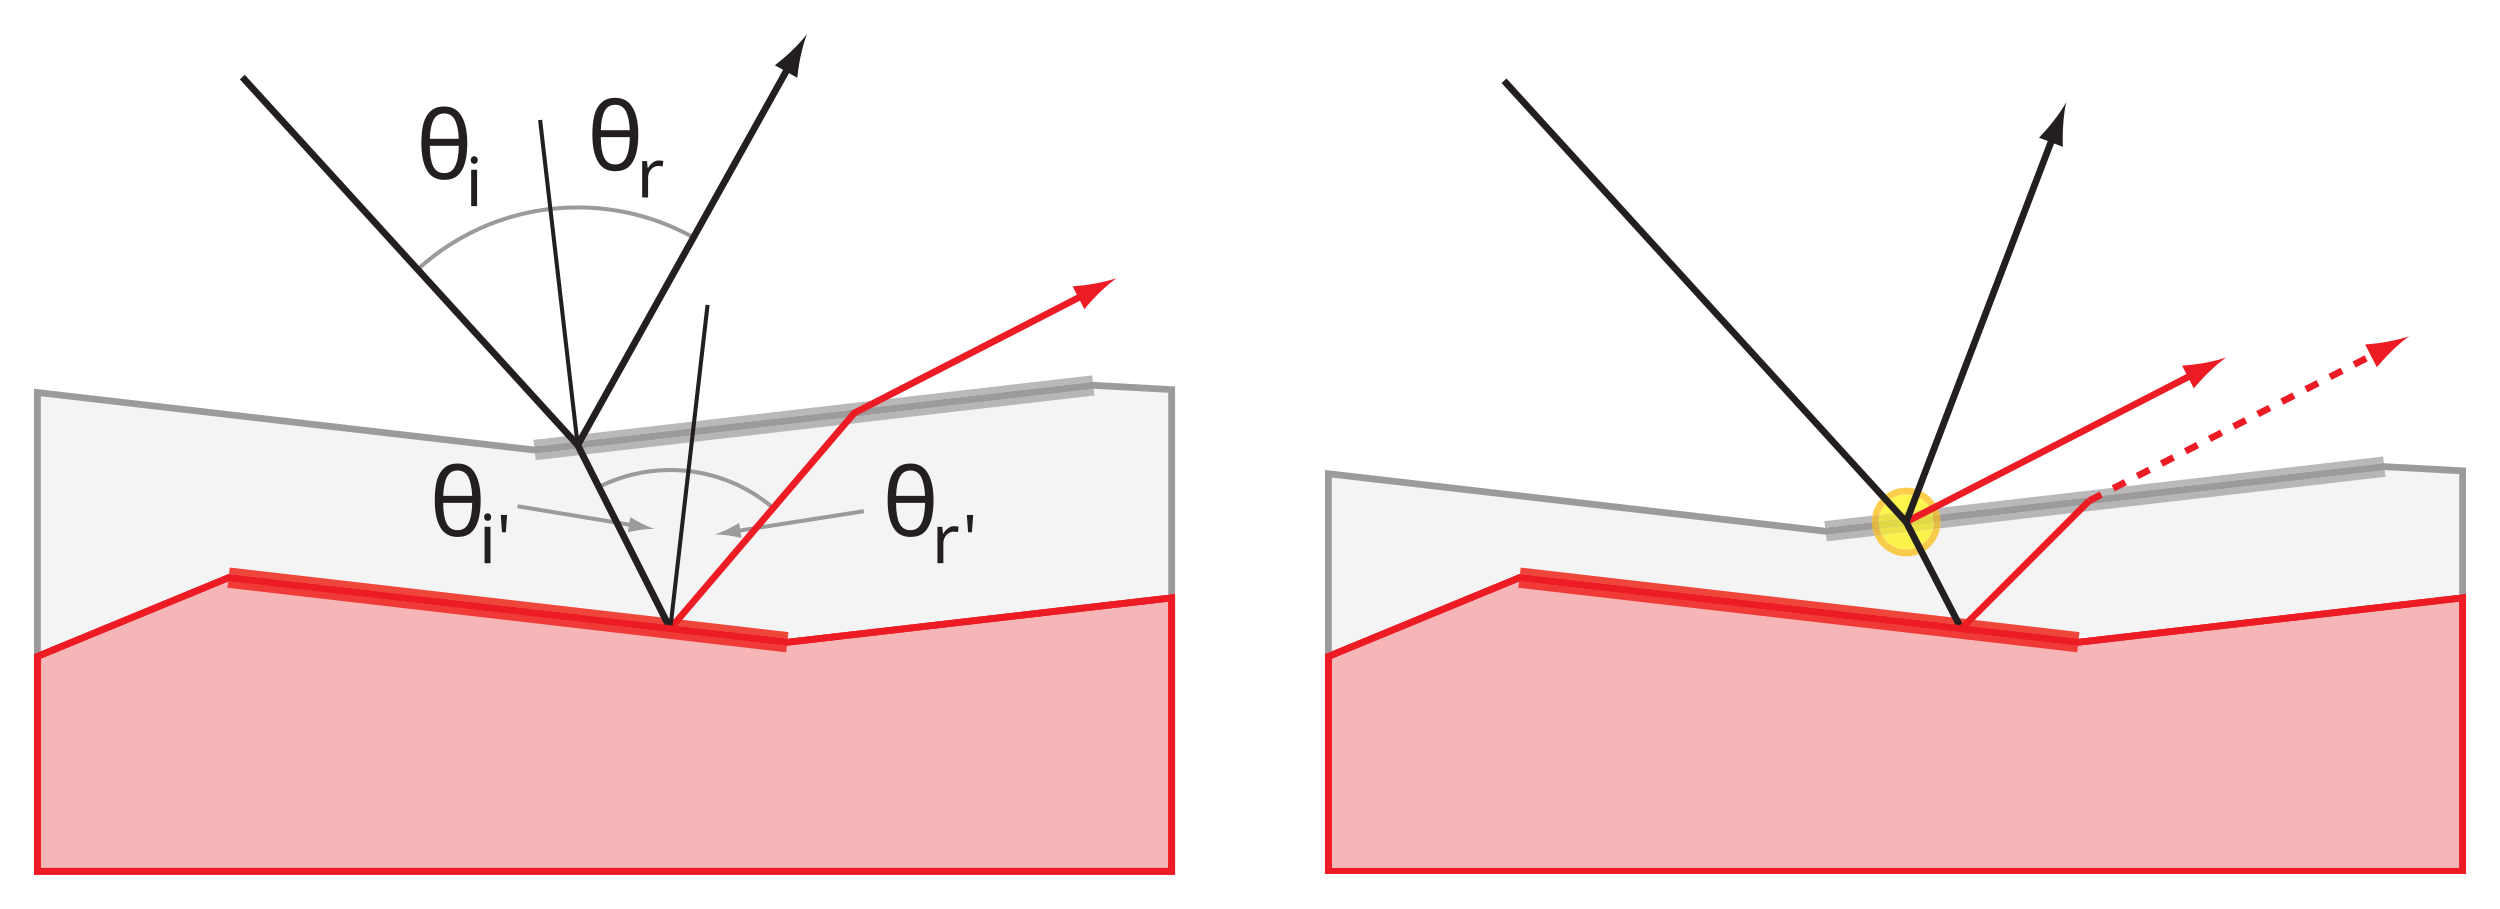
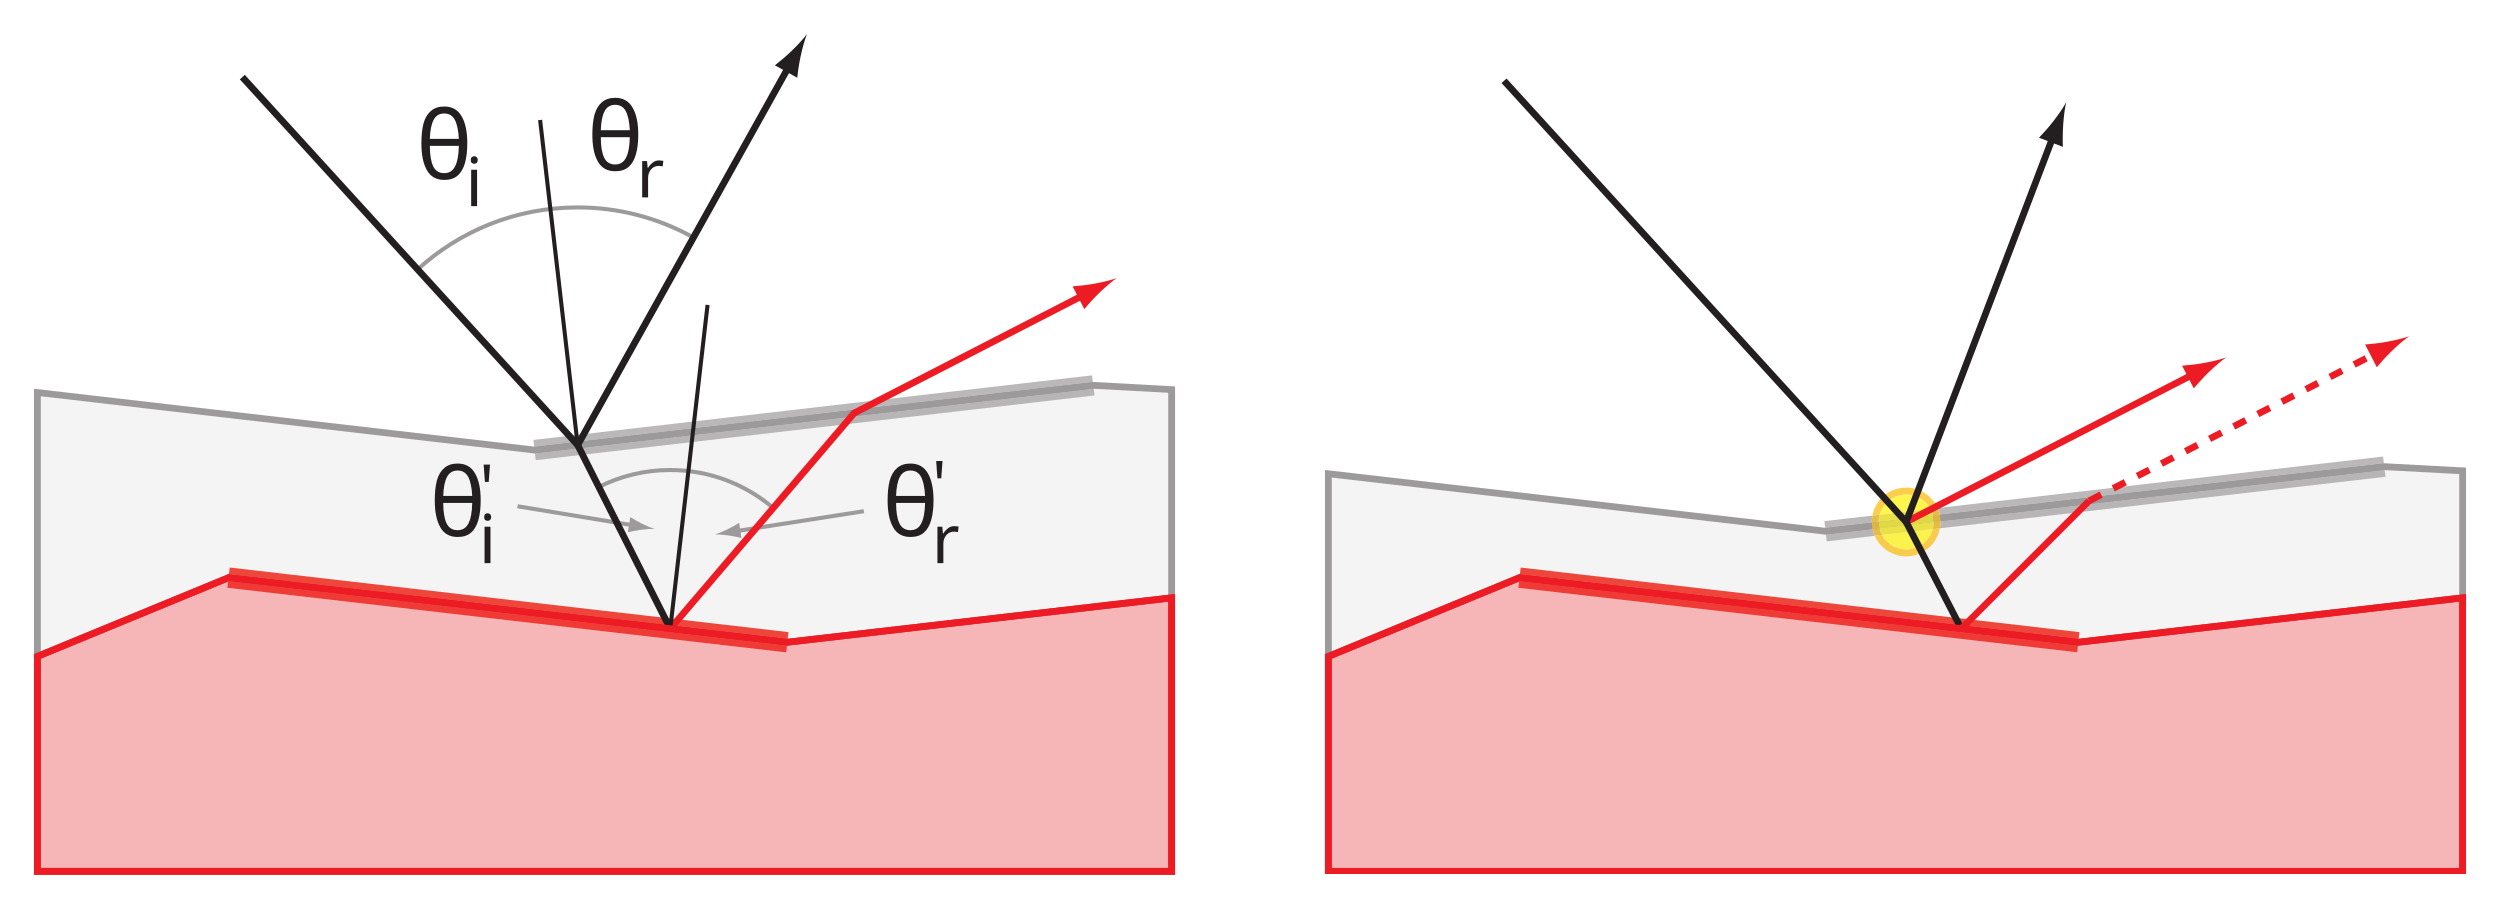
<svg xmlns="http://www.w3.org/2000/svg" width="73.576mm" height="26.743mm" viewBox="0 0 260.701 94.758" id="svg2" version="1.1">
  <defs id="defs4">
    <clipPath id="clipPath3430" clipPathUnits="userSpaceOnUse">
      <path id="path3432" d="M 0,0 85,0 85,63 0,63 0,0 Z" />
    </clipPath>
    <clipPath id="clipPath3444" clipPathUnits="userSpaceOnUse">
      <path id="path3446" d="M 0,0 85,0 85,63 0,63 0,0 Z" />
    </clipPath>
    <clipPath id="clipPath3454" clipPathUnits="userSpaceOnUse">
      <path id="path3456" d="m 0,0 84.264,0 0,62.086 L 0,62.086 0,0 Z" />
    </clipPath>
    <clipPath id="clipPath3474" clipPathUnits="userSpaceOnUse">
      <path id="path3476" d="m 0,0 84.264,0 0,62.086 L 0,62.086 0,0 Z" />
    </clipPath>
    <clipPath id="clipPath3566" clipPathUnits="userSpaceOnUse">
      <path id="path3568" d="M 0,0 85,0 85,59 0,59 0,0 Z" />
    </clipPath>
    <clipPath id="clipPath3580" clipPathUnits="userSpaceOnUse">
      <path id="path3582" d="M 0,0 85,0 85,59 0,59 0,0 Z" />
    </clipPath>
    <clipPath id="clipPath3590" clipPathUnits="userSpaceOnUse">
      <path id="path3592" d="m 0,0.06 84.264,0 0,58.739 L 0,58.799 0,0.06 Z" />
    </clipPath>
    <clipPath id="clipPath3610" clipPathUnits="userSpaceOnUse">
      <path id="path3612" d="m 0,0.06 84.264,0 0,58.739 L 0,58.799 0,0.06 Z" />
    </clipPath>
    <clipPath id="clipPath3660" clipPathUnits="userSpaceOnUse">
      <path id="path3662" d="m 0,0.06 84.264,0 0,58.739 L 0,58.799 0,0.06 Z" />
    </clipPath>
    <clipPath id="clipPath3678" clipPathUnits="userSpaceOnUse">
      <path id="path3680" d="m 0,0.06 84.264,0 0,58.739 L 0,58.799 0,0.06 Z" />
    </clipPath>
    <clipPath id="clipPath3920" clipPathUnits="userSpaceOnUse">
      <path id="path3922" d="M 0,0 149,0 149,142 0,142 0,0 Z" />
    </clipPath>
    <clipPath id="clipPath3934" clipPathUnits="userSpaceOnUse">
      <path id="path3936" d="M 0,0 149,0 149,142 0,142 0,0 Z" />
    </clipPath>
    <clipPath id="clipPath3948" clipPathUnits="userSpaceOnUse">
      <path id="path3950" d="m 0,0 148.162,0 0,141.326 L 0,141.326 0,0 Z" />
    </clipPath>
    <radialGradient id="radialGradient3964" spreadMethod="pad" gradientTransform="matrix(8.5681,0,0,-8.5681,58.8491,111.1785)" gradientUnits="userSpaceOnUse" r="1" cy="0" cx="0" fy="0" fx="0">
      <stop id="stop3966" offset="0" style="stop-opacity:1;stop-color:#ffffff" />
      <stop id="stop3968" offset="1" style="stop-opacity:1;stop-color:#2d984a" />
    </radialGradient>
    <radialGradient id="radialGradient3986" spreadMethod="pad" gradientTransform="matrix(8.5681,0,0,-8.5681,58.8486,12.071)" gradientUnits="userSpaceOnUse" r="1" cy="0" cx="0" fy="0" fx="0">
      <stop id="stop3988" offset="0" style="stop-opacity:1;stop-color:#ffffff" />
      <stop id="stop3990" offset="1" style="stop-opacity:1;stop-color:#2d984a" />
    </radialGradient>
    <radialGradient id="radialGradient4008" spreadMethod="pad" gradientTransform="matrix(8.568399,0,0,-8.568399,120.927,85.35139)" gradientUnits="userSpaceOnUse" r="1" cy="0" cx="0" fy="0" fx="0">
      <stop id="stop4010" offset="0" style="stop-opacity:1;stop-color:#ffffff" />
      <stop id="stop4012" offset="1" style="stop-opacity:1;stop-color:#2d984a" />
    </radialGradient>
    <radialGradient id="radialGradient4034" spreadMethod="pad" gradientTransform="matrix(8.568399,0,0,-8.568399,121.574,58.5535)" gradientUnits="userSpaceOnUse" r="1" cy="0" cx="0" fy="0" fx="0">
      <stop id="stop4036" offset="0" style="stop-opacity:1;stop-color:#ffffff" />
      <stop id="stop4038" offset="1" style="stop-opacity:1;stop-color:#2d984a" />
    </radialGradient>
    <clipPath id="clipPath4106" clipPathUnits="userSpaceOnUse">
      <path id="path4108" d="m 0,0 148.162,0 0,141.326 L 0,141.326 0,0 Z" />
    </clipPath>
    <clipPath id="clipPath4134" clipPathUnits="userSpaceOnUse">
      <path id="path4136" d="m 0,0 148.162,0 0,141.326 L 0,141.326 0,0 Z" />
    </clipPath>
    <clipPath id="clipPath3566-8" clipPathUnits="userSpaceOnUse">
      <path id="path3568-9" d="M 0,0 85,0 85,59 0,59 0,0 Z" />
    </clipPath>
    <clipPath id="clipPath3580-6" clipPathUnits="userSpaceOnUse">
      <path id="path3582-2" d="M 0,0 85,0 85,59 0,59 0,0 Z" />
    </clipPath>
    <clipPath id="clipPath3590-8" clipPathUnits="userSpaceOnUse">
      <path id="path3592-2" d="m 0,0.06 84.264,0 0,58.739 L 0,58.799 0,0.06 Z" />
    </clipPath>
    <clipPath id="clipPath3610-1" clipPathUnits="userSpaceOnUse">
      <path id="path3612-7" d="m 0,0.06 84.264,0 0,58.739 L 0,58.799 0,0.06 Z" />
    </clipPath>
    <clipPath id="clipPath3660-6" clipPathUnits="userSpaceOnUse">
      <path id="path3662-8" d="m 0,0.06 84.264,0 0,58.739 L 0,58.799 0,0.06 Z" />
    </clipPath>
    <clipPath id="clipPath3678-5" clipPathUnits="userSpaceOnUse">
      <path id="path3680-8" d="m 0,0.06 84.264,0 0,58.739 L 0,58.799 0,0.06 Z" />
    </clipPath>
    <clipPath id="clipPath3430-4" clipPathUnits="userSpaceOnUse">
      <path id="path3432-4" d="M 0,0 85,0 85,63 0,63 0,0 Z" />
    </clipPath>
    <clipPath id="clipPath3444-9" clipPathUnits="userSpaceOnUse">
      <path id="path3446-6" d="M 0,0 85,0 85,63 0,63 0,0 Z" />
    </clipPath>
    <clipPath id="clipPath3454-0" clipPathUnits="userSpaceOnUse">
      <path id="path3456-7" d="m 0,0 84.264,0 0,62.086 L 0,62.086 0,0 Z" />
    </clipPath>
    <clipPath id="clipPath3474-0" clipPathUnits="userSpaceOnUse">
      <path id="path3476-5" d="m 0,0 84.264,0 0,62.086 L 0,62.086 0,0 Z" />
    </clipPath>
  </defs>
  <g id="layer1" transform="translate(-22.18263,-408.9931)">
-     <g transform="matrix(1.4121,0,0,-1.4121,25.72593,500.208)" id="g3422">
-       <g id="g3424">
-         <g id="g3426">
-           <g clip-path="url(#clipPath3430-4)" id="g3428">
-             <g id="g3434" />
-             <g id="g3436" />
-             <g id="g3438">
-               <g id="g3440">
-                 <g clip-path="url(#clipPath3444-9)" id="g3442">
-                   <g id="g3448" />
-                   <g id="g3450">
-                     <g clip-path="url(#clipPath3454-0)" id="g3452">
-                       <path id="path3458" style="fill:#f4f4f4;fill-opacity:1;fill-rule:nonzero;stroke:none" d="m 0.252,35.608 36.711,-4.248 41.265,4.779 5.787,-0.315 0,-35.577 -83.763,0 0,35.361" />
-                       <path id="path3460" style="fill:#9c9a9b;fill-opacity:1;fill-rule:nonzero;stroke:none" d="m 0.252,35.608 -0.027,-0.243 36.738,-4.257 41.274,4.779 L 83.763,35.59 l 0,-35.091 -83.259,0 0,35.109 -0.252,0 -0.027,-0.243 0.027,0.243 -0.252,0 L 0,0.004 l 84.267,0 0,36.054 -6.048,0.333 L 36.963,31.612 0,35.887 l 0,-0.279 0.252,0" />
-                     </g>
-                   </g>
-                   <g id="g3462">
-                     <path id="path3464" style="fill:#bab8b9;fill-opacity:1;fill-rule:nonzero;stroke:none" d="m 36.963,31.612 -0.025,0.003 -0.056,0.492 41.256,4.77 0.059,-0.489 L 36.963,31.612" />
-                     <path id="path3466" style="fill:#b7b5b6;fill-opacity:1;fill-rule:nonzero;stroke:none" d="m 37.053,30.613 -0.057,0.499 41.241,4.775 0.021,-9.99e-4 0.06,-0.494 -41.265,-4.779" />
-                     <path id="path3468" style="fill:#9c9a9a;fill-opacity:1;fill-rule:nonzero;stroke:none" d="m 36.996,31.112 -0.058,0.503 0.025,-0.003 41.234,4.776 0.061,-0.502 -0.021,9.99e-4 -41.241,-4.775" />
-                   </g>
-                   <g id="g3470">
-                     <g clip-path="url(#clipPath3474-0)" id="g3472">
-                       <path id="path3478" style="fill:#f6b5b7;fill-opacity:1;fill-rule:nonzero;stroke:none" d="m 0.252,16.114 14.121,5.823 41.265,-4.77 28.377,3.285 0,-20.205 -83.763,0 0,15.867" />
-                       <path id="path3480" style="fill:#ed1c24;fill-opacity:1;fill-rule:nonzero;stroke:none" d="m 0.252,16.114 0.09,-0.225 14.067,5.796 41.229,-4.77 28.125,3.249 0,-19.665 -83.259,0 0,15.615 -0.252,0 0.09,-0.225 -0.09,0.225 L 0,16.114 0,0.004 l 84.267,0 0,20.727 -28.629,-3.312 -41.301,4.77 L 0,16.285 l 0,-0.171 0.252,0" />
-                     </g>
-                   </g>
-                   <g id="g3482">
-                     <path id="path3484" style="fill:#ed1c24;fill-opacity:1;fill-rule:nonzero;stroke:none" d="m 55.638,17.167 -0.004,0 0.004,0" />
-                     <path id="path3486" style="fill:#ee463a;fill-opacity:1;fill-rule:nonzero;stroke:none" d="m 55.638,17.419 -41.241,4.763 0.057,0.502 41.265,-4.77 -0.056,-0.492 -0.025,-0.003" />
-                     <path id="path3488" style="fill:#ef3a35;fill-opacity:1;fill-rule:nonzero;stroke:none" d="m 55.548,16.42 -41.265,4.77 0.053,0.465 0.073,0.03 41.196,-4.766 -0.057,-0.499" />
-                     <path id="path3490" style="fill:#ed1c24;fill-opacity:1;fill-rule:nonzero;stroke:none" d="m 55.605,16.919 -41.196,4.766 -0.073,-0.03 0.061,0.527 41.241,-4.763 0.025,0.003 -0.058,-0.503" />
-                     <path id="path3492" style="fill:#9c9a9b;fill-opacity:1;fill-rule:nonzero;stroke:none" d="m 41.78,28.499 c 1.565,0.79 3.334,1.236 5.207,1.236 2.866,0 5.486,-1.042 7.507,-2.767 l 0.115,-0.098 0.194,0.229 -0.114,0.097 c -2.072,1.769 -4.763,2.839 -7.702,2.839 -1.921,0 -3.737,-0.457 -5.342,-1.268 l -0.134,-0.068 0.136,-0.268 0.133,0.068" />
-                     <path id="path3494" style="fill:#9c9a9b;fill-opacity:1;fill-rule:nonzero;stroke:none" d="m 28.432,44.587 c 3.092,2.821 7.204,4.54 11.719,4.54 3.003,0 5.827,-0.761 8.292,-2.1 l 0.132,-0.071 0.143,0.263 -0.132,0.072 c -2.507,1.362 -5.381,2.136 -8.435,2.136 -4.592,0 -8.777,-1.749 -11.922,-4.618 l -0.11,-0.101 0.202,-0.222 0.111,0.101" />
-                     <text id="text3496" style="font-variant:normal;font-weight:normal;font-size:7px;font-family:Symbol;-inkscape-font-specification:Symbol;writing-mode:lr-tb;fill:#231f20;fill-opacity:1;fill-rule:nonzero;stroke:none" transform="matrix(1,0,0,-1,28.2168,51.374)">
-                       <tspan id="tspan3498" y="0" x="0">θ</tspan>
-                     </text>
-                     <text id="text3500" style="font-variant:normal;font-weight:normal;font-size:5px;font-family:TimesNewRomanPSMT;-inkscape-font-specification:TimesNewRomanPSMT;writing-mode:lr-tb;fill:#231f20;fill-opacity:1;fill-rule:nonzero;stroke:none" transform="matrix(1,0,0,-1,31.8638,49.374)">
-                       <tspan id="tspan3502" y="0" x="0">i</tspan>
-                     </text>
-                     <text id="text3504" style="font-variant:normal;font-weight:normal;font-size:7px;font-family:Symbol;-inkscape-font-specification:Symbol;writing-mode:lr-tb;fill:#231f20;fill-opacity:1;fill-rule:nonzero;stroke:none" transform="matrix(1,0,0,-1,40.8447,52.0136)">
-                       <tspan id="tspan3506" y="0" x="0">θ</tspan>
-                     </text>
-                     <text id="text3508" style="font-variant:normal;font-weight:normal;font-size:5px;font-family:TimesNewRomanPSMT;-inkscape-font-specification:TimesNewRomanPSMT;writing-mode:lr-tb;fill:#231f20;fill-opacity:1;fill-rule:nonzero;stroke:none" transform="matrix(1,0,0,-1,44.4917,50.0136)">
-                       <tspan id="tspan3510" y="0" x="0">r</tspan>
-                     </text>
-                     <text id="text3512" style="font-variant:normal;font-weight:normal;font-size:7px;font-family:Symbol;-inkscape-font-specification:Symbol;writing-mode:lr-tb;fill:#231f20;fill-opacity:1;fill-rule:nonzero;stroke:none" transform="matrix(1,0,0,-1,29.2056,25.0058)">
-                       <tspan id="tspan3514" y="0" x="0">θ</tspan>
-                     </text>
-                     <text id="text3516" style="font-variant:normal;font-weight:normal;font-size:5px;font-family:TimesNewRomanPSMT;-inkscape-font-specification:TimesNewRomanPSMT;writing-mode:lr-tb;fill:#231f20;fill-opacity:1;fill-rule:nonzero;stroke:none" transform="matrix(1,0,0,-1,32.8525,23.0058)">
-                       <tspan id="tspan3518" y="0" x="0 1.39">i'</tspan>
-                     </text>
-                     <text id="text3520" style="font-variant:normal;font-weight:normal;font-size:7px;font-family:Symbol;-inkscape-font-specification:Symbol;writing-mode:lr-tb;fill:#231f20;fill-opacity:1;fill-rule:nonzero;stroke:none" transform="matrix(1,0,0,-1,62.6494,25.0058)">
-                       <tspan id="tspan3522" y="0" x="0">θ</tspan>
-                     </text>
-                     <text id="text3524" style="font-variant:normal;font-weight:normal;font-size:5px;font-family:TimesNewRomanPSMT;-inkscape-font-specification:TimesNewRomanPSMT;writing-mode:lr-tb;fill:#231f20;fill-opacity:1;fill-rule:nonzero;stroke:none" transform="matrix(1,0,0,-1,66.2964,23.0058)">
-                       <tspan id="tspan3526" y="0" x="0 1.665">r'</tspan>
-                     </text>
-                     <path id="path3528" style="fill:#9c9a9b;fill-opacity:1;fill-rule:nonzero;stroke:none" d="m 35.683,27.061 8.763,-1.446 0.049,0.296 -8.763,1.446" />
-                     <path id="path3530" style="fill:#9c9a9b;fill-opacity:1;fill-rule:nonzero;stroke:none" d="m 44.884,25.928 c -0.349,0.172 -0.571,0.313 -0.845,0.48 l -0.185,-1.12 c 0.114,0.032 0.569,0.132 0.955,0.183 0.412,0.053 0.782,0.076 1.017,0.067 -0.225,0.066 -0.568,0.207 -0.942,0.39" />
-                     <path id="path3532" style="fill:#9c9a9b;fill-opacity:1;fill-rule:nonzero;stroke:none" d="m 61.261,26.993 -9.648,-1.505 0.046,-0.296 9.648,1.504" />
-                     <path id="path3534" style="fill:#9c9a9b;fill-opacity:1;fill-rule:nonzero;stroke:none" d="M 51.295,25.054 C 51.68,25 51.935,24.934 52.248,24.862 l -0.175,1.122 c -0.097,-0.067 -0.5,-0.304 -0.849,-0.472 -0.375,-0.18 -0.72,-0.318 -0.947,-0.382 0.237,0.007 0.606,-0.019 1.018,-0.076" />
-                     <path id="path3536" style="fill:#ed1c24;fill-opacity:1;fill-rule:nonzero;stroke:none" d="m 60.687,33.87 17.124,8.807 -0.229,0.445 -17.124,-8.807" />
-                     <path id="path3538" style="fill:#ed1c24;fill-opacity:1;fill-rule:nonzero;stroke:none" d="m 78.308,43.646 c -0.637,-0.117 -1.075,-0.148 -1.608,-0.198 l 0.865,-1.681 c 0.12,0.156 0.631,0.742 1.096,1.192 0.499,0.481 0.972,0.879 1.296,1.1 -0.369,-0.134 -0.967,-0.288 -1.649,-0.413" />
-                     <path id="path3540" style="fill:#231f20;fill-opacity:1;fill-rule:nonzero;stroke:none" d="M 39.928,31.617 46.764,18.055 c 0.062,-0.123 0.213,-0.173 0.336,-0.11 0.123,0.062 0.173,0.212 0.11,0.335 l -6.835,13.562 c -0.062,0.123 -0.213,0.173 -0.336,0.111 -0.123,-0.062 -0.173,-0.213 -0.111,-0.336" />
-                     <path id="path3542" style="fill:#ed1c24;fill-opacity:1;fill-rule:nonzero;stroke:none" d="M 47.178,18.006 60.763,33.93 c 0.089,0.105 0.077,0.263 -0.028,0.353 -0.105,0.089 -0.263,0.077 -0.353,-0.028 L 46.797,18.33 c -0.089,-0.105 -0.077,-0.263 0.028,-0.352 0.105,-0.09 0.263,-0.077 0.353,0.028" />
-                     <path id="path3544" style="fill:#231f20;fill-opacity:1;fill-rule:nonzero;stroke:none" d="m 37.227,55.717 2.775,-24.005 0.298,0.035 -2.775,24.005" />
-                     <path id="path3546" style="fill:#231f20;fill-opacity:1;fill-rule:nonzero;stroke:none" d="m 47.136,18.151 2.756,23.911 -0.298,0.034 -2.756,-23.911" />
-                     <path id="path3548" style="fill:#231f20;fill-opacity:1;fill-rule:nonzero;stroke:none" d="m 15.2,58.734 24.767,-27.173 0.369,0.337 -24.767,27.173" />
-                     <path id="path3550" style="fill:#231f20;fill-opacity:1;fill-rule:nonzero;stroke:none" d="m 40.37,31.608 15.696,28.138 -0.437,0.244 -15.696,-28.139" />
-                     <path id="path3552" style="fill:#231f20;fill-opacity:1;fill-rule:nonzero;stroke:none" d="m 55.943,60.829 c -0.465,-0.45 -0.812,-0.719 -1.229,-1.056 l 1.652,-0.921 c 0.013,0.197 0.113,0.967 0.252,1.6 0.149,0.678 0.322,1.27 0.469,1.634 -0.233,-0.317 -0.646,-0.775 -1.144,-1.257" />
-                     <path id="path3554" style="fill:#ed1c24;fill-opacity:1;fill-rule:nonzero;stroke:none" d="m 0.25,16.117 0.095,-0.231 14.062,5.795 41.228,-4.764 28.129,3.251 0,-19.668 L 0.5,0.5 l 0,15.617 -0.25,0 0.095,-0.231 -0.095,0.231 -0.25,0 L 0,0 l 84.264,0 0,20.729 L 55.635,17.421 14.336,22.192 0,16.284 l 0,-0.167 0.25,0" />
-                   </g>
-                 </g>
-               </g>
-             </g>
-           </g>
+     <g id="g3434" transform="matrix(1.4121,0,0,-1.4121,25.72593,500.208)" />
+     <g id="g3436" transform="matrix(1.4121,0,0,-1.4121,25.72593,500.208)" />
+     <g id="g3438" transform="matrix(1.4121,0,0,-1.4121,25.72593,500.208)">
+       <g id="g3448" />
+       <g id="g3450">
+         <g clip-path="url(#clipPath3454-0)" id="g3452">
+           <path id="path3458" style="fill:#f4f4f4;fill-opacity:1;fill-rule:nonzero;stroke:none" d="M 0.252,35.608 36.963,31.36 78.228,36.139 84.015,35.824 V 0.247 H 0.252 V 35.608" />
+           <path id="path3460" style="fill:#9c9a9b;fill-opacity:1;fill-rule:nonzero;stroke:none" d="m 0.252,35.608 -0.027,-0.243 36.738,-4.257 41.274,4.779 L 83.763,35.59 V 0.499 H 0.504 V 35.608 H 0.252 l -0.027,-0.243 0.027,0.243 H 0 V 0.004 H 84.267 V 36.058 L 78.219,36.391 36.963,31.612 0,35.887 v -0.279 h 0.252" />
        </g>
      </g>
+       <g id="g3462">
+         <path id="path3464" style="fill:#bab8b9;fill-opacity:1;fill-rule:nonzero;stroke:none" d="m 36.963,31.612 -0.025,0.003 -0.056,0.492 41.256,4.77 0.059,-0.489 L 36.963,31.612" />
+         <path id="path3466" style="fill:#b7b5b6;fill-opacity:1;fill-rule:nonzero;stroke:none" d="m 37.053,30.613 -0.057,0.499 41.241,4.775 0.021,-9.99e-4 0.06,-0.494 -41.265,-4.779" />
+         <path id="path3468" style="fill:#9c9a9a;fill-opacity:1;fill-rule:nonzero;stroke:none" d="m 36.996,31.112 -0.058,0.503 0.025,-0.003 41.234,4.776 0.061,-0.502 -0.021,9.99e-4 -41.241,-4.775" />
+       </g>
+       <g id="g3470">
+         <g clip-path="url(#clipPath3474-0)" id="g3472">
+           <path id="path3478" style="fill:#f6b5b7;fill-opacity:1;fill-rule:nonzero;stroke:none" d="m 0.252,16.114 14.121,5.823 41.265,-4.77 28.377,3.285 V 0.247 H 0.252 V 16.114" />
+           <path id="path3480" style="fill:#ed1c24;fill-opacity:1;fill-rule:nonzero;stroke:none" d="m 0.252,16.114 0.09,-0.225 14.067,5.796 41.229,-4.77 28.125,3.249 V 0.499 H 0.504 V 16.114 H 0.252 l 0.09,-0.225 -0.09,0.225 H 0 V 0.004 h 84.267 v 20.727 l -28.629,-3.312 -41.301,4.77 L 0,16.285 v -0.171 h 0.252" />
+         </g>
+       </g>
+       <path d="m 55.638,17.167 h -0.004 0.004" style="fill:#ed1c24;fill-opacity:1;fill-rule:nonzero;stroke:none" id="path3484" />
+       <path d="m 55.638,17.419 -41.241,4.763 0.057,0.502 41.265,-4.77 -0.056,-0.492 -0.025,-0.003" style="fill:#ee463a;fill-opacity:1;fill-rule:nonzero;stroke:none" id="path3486" />
+       <path d="m 55.548,16.42 -41.265,4.77 0.053,0.465 0.073,0.03 41.196,-4.766 -0.057,-0.499" style="fill:#ef3a35;fill-opacity:1;fill-rule:nonzero;stroke:none" id="path3488" />
+       <path d="m 55.605,16.919 -41.196,4.766 -0.073,-0.03 0.061,0.527 41.241,-4.763 0.025,0.003 -0.058,-0.503" style="fill:#ed1c24;fill-opacity:1;fill-rule:nonzero;stroke:none" id="path3490" />
+       <path d="m 41.78,28.499 c 1.565,0.79 3.334,1.236 5.207,1.236 2.866,0 5.486,-1.042 7.507,-2.767 l 0.115,-0.098 0.194,0.229 -0.114,0.097 c -2.072,1.769 -4.763,2.839 -7.702,2.839 -1.921,0 -3.737,-0.457 -5.342,-1.268 l -0.134,-0.068 0.136,-0.268 0.133,0.068" style="fill:#9c9a9b;fill-opacity:1;fill-rule:nonzero;stroke:none" id="path3492" />
+       <path d="m 28.432,44.587 c 3.092,2.821 7.204,4.54 11.719,4.54 3.003,0 5.827,-0.761 8.292,-2.1 l 0.132,-0.071 0.143,0.263 -0.132,0.072 c -2.507,1.362 -5.381,2.136 -8.435,2.136 -4.592,0 -8.777,-1.749 -11.922,-4.618 l -0.11,-0.101 0.202,-0.222 0.111,0.101" style="fill:#9c9a9b;fill-opacity:1;fill-rule:nonzero;stroke:none" id="path3494" />
+       <text transform="scale(1,-1)" style="font-variant:normal;font-weight:normal;font-size:7px;line-height:0%;font-family:Symbol;-inkscape-font-specification:Symbol;writing-mode:lr-tb;fill:#231f20;fill-opacity:1;fill-rule:nonzero;stroke:none" id="text3496" x="28.217" y="-51.374">
+         <tspan x="28.217" y="-51.374" id="tspan3498">θ</tspan>
+       </text>
+       <text transform="scale(1,-1)" style="font-variant:normal;font-weight:normal;font-size:5px;line-height:0%;font-family:TimesNewRomanPSMT;-inkscape-font-specification:TimesNewRomanPSMT;writing-mode:lr-tb;fill:#231f20;fill-opacity:1;fill-rule:nonzero;stroke:none" id="text3500" x="31.864" y="-49.374">
+         <tspan x="31.864" y="-49.374" id="tspan3502">i</tspan>
+       </text>
+       <text transform="scale(1,-1)" style="font-variant:normal;font-weight:normal;font-size:7px;line-height:0%;font-family:Symbol;-inkscape-font-specification:Symbol;writing-mode:lr-tb;fill:#231f20;fill-opacity:1;fill-rule:nonzero;stroke:none" id="text3504" x="40.845" y="-52.014">
+         <tspan x="40.845" y="-52.014" id="tspan3506">θ</tspan>
+       </text>
+       <text transform="scale(1,-1)" style="font-variant:normal;font-weight:normal;font-size:5px;line-height:0%;font-family:TimesNewRomanPSMT;-inkscape-font-specification:TimesNewRomanPSMT;writing-mode:lr-tb;fill:#231f20;fill-opacity:1;fill-rule:nonzero;stroke:none" id="text3508" x="44.492" y="-50.014">
+         <tspan x="44.492" y="-50.014" id="tspan3510">r</tspan>
+       </text>
+       <text transform="scale(1,-1)" style="font-variant:normal;font-weight:normal;font-size:7px;line-height:0%;font-family:Symbol;-inkscape-font-specification:Symbol;writing-mode:lr-tb;fill:#231f20;fill-opacity:1;fill-rule:nonzero;stroke:none" id="text3512" x="29.206" y="-25.006">
+         <tspan x="29.206" y="-25.006" id="tspan3514">θ</tspan>
+       </text>
+       <text transform="scale(1,-1)" style="font-variant:normal;font-weight:normal;line-height:0%;font-family:TimesNewRomanPSMT;-inkscape-font-specification:TimesNewRomanPSMT;writing-mode:lr-tb;fill:#231f20;fill-opacity:1;fill-rule:nonzero;stroke:none" id="text3516" x="32.853" y="-23.006">
+         <tspan style="font-size:5px;line-height:1.25" x="32.853" y="-23.006" id="tspan3518">i</tspan>
+       </text>
+       <text transform="scale(1,-1)" style="font-variant:normal;font-weight:normal;font-size:7px;line-height:0%;font-family:Symbol;-inkscape-font-specification:Symbol;writing-mode:lr-tb;fill:#231f20;fill-opacity:1;fill-rule:nonzero;stroke:none" id="text3520" x="62.649" y="-25.006">
+         <tspan x="62.649" y="-25.006" id="tspan3522">θ</tspan>
+       </text>
+       <text transform="scale(1,-1)" style="font-variant:normal;font-weight:normal;line-height:0%;font-family:TimesNewRomanPSMT;-inkscape-font-specification:TimesNewRomanPSMT;writing-mode:lr-tb;fill:#231f20;fill-opacity:1;fill-rule:nonzero;stroke:none" id="text3524" x="66.296" y="-23.006">
+         <tspan style="font-size:5px;line-height:1.25" x="66.296" y="-23.006" id="tspan3526">r</tspan>
+       </text>
+       <path d="m 35.683,27.061 8.763,-1.446 0.049,0.296 -8.763,1.446" style="fill:#9c9a9b;fill-opacity:1;fill-rule:nonzero;stroke:none" id="path3528" />
+       <path d="m 44.884,25.928 c -0.349,0.172 -0.571,0.313 -0.845,0.48 l -0.185,-1.12 c 0.114,0.032 0.569,0.132 0.955,0.183 0.412,0.053 0.782,0.076 1.017,0.067 -0.225,0.066 -0.568,0.207 -0.942,0.39" style="fill:#9c9a9b;fill-opacity:1;fill-rule:nonzero;stroke:none" id="path3530" />
+       <path d="m 61.261,26.993 -9.648,-1.505 0.046,-0.296 9.648,1.504" style="fill:#9c9a9b;fill-opacity:1;fill-rule:nonzero;stroke:none" id="path3532" />
+       <path d="M 51.295,25.054 C 51.68,25 51.935,24.934 52.248,24.862 l -0.175,1.122 c -0.097,-0.067 -0.5,-0.304 -0.849,-0.472 -0.375,-0.18 -0.72,-0.318 -0.947,-0.382 0.237,0.007 0.606,-0.019 1.018,-0.076" style="fill:#9c9a9b;fill-opacity:1;fill-rule:nonzero;stroke:none" id="path3534" />
+       <path d="m 60.687,33.87 17.124,8.807 -0.229,0.445 -17.124,-8.807" style="fill:#ed1c24;fill-opacity:1;fill-rule:nonzero;stroke:none" id="path3536" />
+       <path d="m 78.308,43.646 c -0.637,-0.117 -1.075,-0.148 -1.608,-0.198 l 0.865,-1.681 c 0.12,0.156 0.631,0.742 1.096,1.192 0.499,0.481 0.972,0.879 1.296,1.1 -0.369,-0.134 -0.967,-0.288 -1.649,-0.413" style="fill:#ed1c24;fill-opacity:1;fill-rule:nonzero;stroke:none" id="path3538" />
+       <path d="M 39.928,31.617 46.764,18.055 c 0.062,-0.123 0.213,-0.173 0.336,-0.11 0.123,0.062 0.173,0.212 0.11,0.335 l -6.835,13.562 c -0.062,0.123 -0.213,0.173 -0.336,0.111 -0.123,-0.062 -0.173,-0.213 -0.111,-0.336" style="fill:#231f20;fill-opacity:1;fill-rule:nonzero;stroke:none" id="path3540" />
+       <path d="M 47.178,18.006 60.763,33.93 c 0.089,0.105 0.077,0.263 -0.028,0.353 -0.105,0.089 -0.263,0.077 -0.353,-0.028 L 46.797,18.33 c -0.089,-0.105 -0.077,-0.263 0.028,-0.352 0.105,-0.09 0.263,-0.077 0.353,0.028" style="fill:#ed1c24;fill-opacity:1;fill-rule:nonzero;stroke:none" id="path3542" />
+       <path d="m 37.227,55.717 2.775,-24.005 0.298,0.035 -2.775,24.005" style="fill:#231f20;fill-opacity:1;fill-rule:nonzero;stroke:none" id="path3544" />
+       <path d="m 47.136,18.151 2.756,23.911 -0.298,0.034 -2.756,-23.911" style="fill:#231f20;fill-opacity:1;fill-rule:nonzero;stroke:none" id="path3546" />
+       <path d="m 15.2,58.734 24.767,-27.173 0.369,0.337 -24.767,27.173" style="fill:#231f20;fill-opacity:1;fill-rule:nonzero;stroke:none" id="path3548" />
+       <path d="m 40.37,31.608 15.696,28.138 -0.437,0.244 -15.696,-28.139" style="fill:#231f20;fill-opacity:1;fill-rule:nonzero;stroke:none" id="path3550" />
+       <path d="m 55.943,60.829 c -0.465,-0.45 -0.812,-0.719 -1.229,-1.056 l 1.652,-0.921 c 0.013,0.197 0.113,0.967 0.252,1.6 0.149,0.678 0.322,1.27 0.469,1.634 -0.233,-0.317 -0.646,-0.775 -1.144,-1.257" style="fill:#231f20;fill-opacity:1;fill-rule:nonzero;stroke:none" id="path3552" />
+       <path d="m 0.25,16.117 0.095,-0.231 14.062,5.795 41.228,-4.764 28.129,3.251 V 0.5 H 0.5 V 16.117 H 0.25 l 0.095,-0.231 -0.095,0.231 H 0 V 0 H 84.264 V 20.729 L 55.635,17.421 14.336,22.192 0,16.284 v -0.167 h 0.25" style="fill:#ed1c24;fill-opacity:1;fill-rule:nonzero;stroke:none" id="path3554" />
+       <text y="-26.722" x="32.879" id="text3114" style="font-variant:normal;font-weight:normal;line-height:0%;font-family:TimesNewRomanPSMT;-inkscape-font-specification:TimesNewRomanPSMT;writing-mode:lr-tb;fill:#231f20;fill-opacity:1;fill-rule:nonzero;stroke:none" transform="scale(1,-1)">
+         <tspan id="tspan3112" x="32.879" style="font-size:5px;line-height:1.25" y="-26.722">'</tspan>
+       </text>
+       <text y="-26.989" x="66.296" id="text3118" style="font-variant:normal;font-weight:normal;line-height:0%;font-family:TimesNewRomanPSMT;-inkscape-font-specification:TimesNewRomanPSMT;writing-mode:lr-tb;fill:#231f20;fill-opacity:1;fill-rule:nonzero;stroke:none" transform="scale(1,-1)">
+         <tspan id="tspan3116" x="66.296" style="font-size:5px;line-height:1.25" y="-26.989">'</tspan>
+       </text>
    </g>
    <g id="g3558" transform="matrix(1.4121,0,0,-1.4121,160.3509,500.208)">
      <g id="g3560">
        <g id="g3562">
          <g id="g3564" clip-path="url(#clipPath3566-8)">
            <g id="g3570" />
            <g id="g3572" />
            <g id="g3574">
              <g id="g3576">
                <g id="g3578" clip-path="url(#clipPath3580-6)">
                  <g id="g3584" />
                  <g id="g3586">
                    <g id="g3588" clip-path="url(#clipPath3590-8)">
-                       <path d="M 0.252,29.612 36.963,25.364 l 41.265,4.77 5.787,-0.315 0,-29.565 -83.763,0 0,29.358" style="fill:#f4f4f4;fill-opacity:1;fill-rule:nonzero;stroke:none" id="path3594" />
-                       <path d="m 0.252,29.612 -0.027,-0.252 36.738,-4.248 41.274,4.77 5.526,-0.297 0,-29.088 -83.259,0 0,29.115 -0.252,0 -0.027,-0.252 0.027,0.252 L 0,29.612 0,0.002 l 84.267,0 0,30.06 -6.048,0.324 L 36.963,25.616 0,29.891 l 0,-0.279 0.252,0" style="fill:#9c9a9b;fill-opacity:1;fill-rule:nonzero;stroke:none" id="path3596" />
+                       <path d="M 0.252,29.612 36.963,25.364 78.228,30.134 84.015,29.819 V 0.254 H 0.252 V 29.612" style="fill:#f4f4f4;fill-opacity:1;fill-rule:nonzero;stroke:none" id="path3594" />
+                       <path d="M 0.252,29.612 0.225,29.36 36.963,25.112 78.237,29.882 83.763,29.585 V 0.497 H 0.504 V 29.612 H 0.252 l -0.027,-0.252 0.027,0.252 H 0 V 0.002 h 84.267 v 30.06 l -6.048,0.324 L 36.963,25.616 0,29.891 v -0.279 h 0.252" style="fill:#9c9a9b;fill-opacity:1;fill-rule:nonzero;stroke:none" id="path3596" />
                    </g>
                  </g>
                  <g id="g3598">
                    <path d="m 36.963,25.616 -0.025,0.003 -0.056,0.492 3.546,0.41 c -0.029,-0.153 -0.045,-0.311 -0.045,-0.473 0,-0.012 0.001,-0.024 0.001,-0.037 L 36.963,25.616 M 45.4,26.591 c -0.037,0.169 -0.091,0.332 -0.16,0.486 l 32.898,3.804 0.06,-0.498 L 45.4,26.591" style="fill:#bab8b9;fill-opacity:1;fill-rule:nonzero;stroke:none" id="path3600" />
                    <path d="m 37.053,24.617 -0.057,0.499 3.444,0.398 c 0.037,-0.169 0.09,-0.332 0.158,-0.487 L 37.053,24.617 m 8.362,0.966 c 0.029,0.151 0.044,0.306 0.044,0.465 0,0.015 -9.99e-4,0.03 -9.99e-4,0.046 l 32.779,3.788 0.021,-0.001 0.06,-0.494 -32.903,-3.804" style="fill:#b7b5b6;fill-opacity:1;fill-rule:nonzero;stroke:none" id="path3602" />
                    <path d="m 36.996,25.116 -0.058,0.503 0.025,-0.003 3.421,0.395 c 0.002,-0.17 0.021,-0.336 0.056,-0.497 l -3.444,-0.398 m 8.462,0.978 c -0.003,0.17 -0.023,0.337 -0.058,0.497 l 32.798,3.792 0.06,-0.502 -0.021,10e-4 -32.779,-3.788" style="fill:#9c9a9a;fill-opacity:1;fill-rule:nonzero;stroke:none" id="path3604" />
                  </g>
                  <g id="g3606">
                    <g id="g3608" clip-path="url(#clipPath3610-1)">
-                       <path d="m 0.252,16.121 14.121,5.814 41.265,-4.77 28.377,3.285 0,-20.196 -83.763,0 0,15.867" style="fill:#f6b5b7;fill-opacity:1;fill-rule:nonzero;stroke:none" id="path3614" />
-                       <path d="m 0.252,16.121 0.09,-0.234 14.067,5.796 L 55.638,16.913 83.763,20.171 l 0,-19.674 -83.259,0 0,15.624 -0.252,0 0.09,-0.234 -0.09,0.234 -0.252,0 0,-16.119 84.267,0 0,20.727 L 55.638,17.417 14.337,22.196 0,16.283 0,16.121 l 0.252,0" style="fill:#ed1c24;fill-opacity:1;fill-rule:nonzero;stroke:none" id="path3616" />
+                       <path d="m 0.252,16.121 14.121,5.814 41.265,-4.77 28.377,3.285 V 0.254 H 0.252 V 16.121" style="fill:#f6b5b7;fill-opacity:1;fill-rule:nonzero;stroke:none" id="path3614" />
+                       <path d="m 0.252,16.121 0.09,-0.234 14.067,5.796 L 55.638,16.913 83.763,20.171 V 0.497 H 0.504 V 16.121 H 0.252 L 0.342,15.887 0.252,16.121 H 0 V 0.002 H 84.267 V 20.729 L 55.638,17.417 14.337,22.196 0,16.283 V 16.121 h 0.252" style="fill:#ed1c24;fill-opacity:1;fill-rule:nonzero;stroke:none" id="path3616" />
                    </g>
                  </g>
                  <g id="g3618">
-                     <path d="m 55.638,17.165 -0.005,0 0.005,0" style="fill:#ed1c24;fill-opacity:1;fill-rule:nonzero;stroke:none" id="path3620" />
+                     <path d="m 55.638,17.165 h -0.005 0.005" style="fill:#ed1c24;fill-opacity:1;fill-rule:nonzero;stroke:none" id="path3620" />
                    <path d="m 55.638,17.417 -41.24,4.772 0.056,0.493 41.265,-4.77 -0.057,-0.492 -0.024,-0.003" style="fill:#ee463a;fill-opacity:1;fill-rule:nonzero;stroke:none" id="path3622" />
                    <path d="m 55.548,16.427 -41.265,4.761 0.053,0.465 0.073,0.03 41.195,-4.766 -0.056,-0.49" style="fill:#ef3a35;fill-opacity:1;fill-rule:nonzero;stroke:none" id="path3624" />
                    <path d="M 55.604,16.917 14.409,21.683 l -0.073,-0.03 0.062,0.536 41.24,-4.772 0.024,0.003 -0.058,-0.503" style="fill:#ed1c24;fill-opacity:1;fill-rule:nonzero;stroke:none" id="path3626" />
                    <path d="m 40.958,26.582 c 0.234,0.865 1.023,1.5 1.963,1.5 0.774,0 1.446,-0.431 1.79,-1.066 l -3.753,-0.434" style="fill:#fff64d;fill-opacity:1;fill-rule:nonzero;stroke:none" id="path3628" />
                    <path d="m 42.921,24.014 c -0.777,0 -1.452,0.434 -1.794,1.074 l 3.759,0.434 c -0.231,-0.869 -1.022,-1.508 -1.965,-1.508" style="fill:#fbf24c;fill-opacity:1;fill-rule:nonzero;stroke:none" id="path3630" />
                    <path d="m 40.888,26.07 c 0.001,0.177 0.026,0.349 0.07,0.512 l 3.753,0.434 c 0.081,-0.15 0.144,-0.312 0.185,-0.483 L 40.888,26.07" style="fill:#e9e146;fill-opacity:1;fill-rule:nonzero;stroke:none" id="path3632" />
                    <path d="m 41.127,25.088 c -0.081,0.151 -0.143,0.313 -0.184,0.484 l 4.012,0.463 c -10e-4,-0.177 -0.025,-0.349 -0.069,-0.513 l -3.759,-0.434" style="fill:#e9e146;fill-opacity:1;fill-rule:nonzero;stroke:none" id="path3634" />
                    <path d="m 40.943,25.572 c -0.036,0.153 -0.056,0.312 -0.056,0.476 0,0.007 9.99e-4,0.014 9.99e-4,0.022 l 4.008,0.463 c 0.038,-0.155 0.059,-0.318 0.059,-0.485 0,-0.004 0,-0.008 0,-0.013 l -4.012,-0.463" style="fill:#e0d844;fill-opacity:1;fill-rule:nonzero;stroke:none" id="path3636" />
                    <path d="m 40.428,26.521 c 0.221,1.177 1.251,2.065 2.493,2.065 1.031,0 1.923,-0.619 2.319,-1.509 l -0.529,-0.061 c -0.344,0.635 -1.016,1.066 -1.79,1.066 -0.94,0 -1.729,-0.635 -1.963,-1.5 l -0.53,-0.061" style="fill:#fcce4b;fill-opacity:1;fill-rule:nonzero;stroke:none" id="path3638" />
                    <path d="m 42.921,23.51 c -1.039,0 -1.929,0.626 -2.323,1.517 l 0.529,0.061 c 0.342,-0.64 1.017,-1.074 1.794,-1.074 0.943,0 1.734,0.639 1.965,1.508 l 0.529,0.061 c -0.22,-1.175 -1.257,-2.073 -2.494,-2.073" style="fill:#f8cb4a;fill-opacity:1;fill-rule:nonzero;stroke:none" id="path3640" />
                    <path d="m 40.384,26.011 c 0,0.013 -10e-4,0.025 -10e-4,0.037 0,0.162 0.016,0.32 0.045,0.473 l 0.53,0.061 c -0.044,-0.163 -0.069,-0.335 -0.07,-0.512 l -0.504,-0.059 m 4.512,0.522 c -0.041,0.171 -0.104,0.333 -0.185,0.483 l 0.529,0.061 C 45.309,26.923 45.363,26.76 45.4,26.591 l -0.504,-0.058" style="fill:#e7bd45;fill-opacity:1;fill-rule:nonzero;stroke:none" id="path3642" />
                    <path d="m 40.598,25.027 c -0.068,0.155 -0.121,0.318 -0.158,0.487 l 0.503,0.058 c 0.041,-0.171 0.103,-0.333 0.184,-0.484 l -0.529,-0.061 m 4.288,0.495 c 0.044,0.164 0.068,0.336 0.069,0.513 l 0.503,0.059 c 0,-0.016 9.99e-4,-0.031 9.99e-4,-0.046 0,-0.159 -0.015,-0.314 -0.044,-0.465 l -0.529,-0.061" style="fill:#e6bc45;fill-opacity:1;fill-rule:nonzero;stroke:none" id="path3644" />
                    <path d="m 40.44,25.514 c -0.035,0.161 -0.054,0.327 -0.056,0.497 L 40.888,26.07 c 0,-0.008 -9.99e-4,-0.015 -9.99e-4,-0.022 0,-0.164 0.02,-0.323 0.056,-0.476 l -0.503,-0.058 m 4.515,0.521 c 0,0.005 0,0.009 0,0.013 0,0.167 -0.021,0.33 -0.059,0.485 l 0.504,0.058 c 0.035,-0.16 0.055,-0.327 0.058,-0.497 l -0.503,-0.059" style="fill:#deb542;fill-opacity:1;fill-rule:nonzero;stroke:none" id="path3646" />
-                     <path d="m 45.459,26.048 0,0" style="fill:#e6bc45;fill-opacity:1;fill-rule:nonzero;stroke:none" id="path3648" />
-                     <path d="m 56.548,27.392 0.889,0.457 -0.228,0.445 -0.89,-0.457 0.229,-0.445 z m 1.778,0.915 0.89,0.457 -0.229,0.445 -0.889,-0.458 0.228,-0.444 z m 1.779,0.914 0.889,0.458 -0.228,0.444 -0.89,-0.457 0.229,-0.445 z m 1.779,0.915 0.889,0.457 -0.229,0.445 -0.889,-0.457 0.229,-0.445 z m 1.778,0.915 0.89,0.457 -0.229,0.445 -0.889,-0.458 0.228,-0.444 z m 1.779,0.914 0.889,0.458 -0.228,0.444 L 65.212,32.41 65.441,31.965 Z m 1.778,0.915 0.89,0.457 -0.229,0.445 -0.889,-0.457 0.228,-0.445 z m 1.779,0.915 0.889,0.457 -0.228,0.444 -0.89,-0.457 0.229,-0.444 z m 1.779,0.914 0.889,0.457 -0.229,0.445 -0.889,-0.457 0.229,-0.445 z m 1.778,0.915 0.89,0.457 -0.229,0.445 -0.889,-0.458 0.228,-0.444 z m 1.779,0.914 0.889,0.458 -0.228,0.444 -0.89,-0.457 0.229,-0.445 z m 1.779,0.915 0.889,0.457 -0.229,0.445 -0.889,-0.457 0.229,-0.445 z m 1.778,0.915 0.032,0.016 -0.229,0.445 -0.032,-0.017" style="fill:#ed1c24;fill-opacity:1;fill-rule:nonzero;stroke:none" id="path3650" />
+                     <path d="m 45.459,26.048 v 0" style="fill:#e6bc45;fill-opacity:1;fill-rule:nonzero;stroke:none" id="path3648" />
+                     <path d="m 56.548,27.392 0.889,0.457 -0.228,0.445 -0.89,-0.457 z m 1.778,0.915 0.89,0.457 -0.229,0.445 -0.889,-0.458 z m 1.779,0.914 0.889,0.458 -0.228,0.444 -0.89,-0.457 z m 1.779,0.915 0.889,0.457 -0.229,0.445 -0.889,-0.457 z m 1.778,0.915 0.89,0.457 -0.229,0.445 -0.889,-0.458 z m 1.779,0.914 0.889,0.458 -0.228,0.444 L 65.212,32.41 Z m 1.778,0.915 0.89,0.457 -0.229,0.445 -0.889,-0.457 z m 1.779,0.915 0.889,0.457 -0.228,0.444 -0.89,-0.457 z m 1.779,0.914 0.889,0.457 -0.229,0.445 -0.889,-0.457 z m 1.778,0.915 0.89,0.457 -0.229,0.445 -0.889,-0.458 z m 1.779,0.914 0.889,0.458 -0.228,0.444 -0.89,-0.457 z m 1.779,0.915 0.889,0.457 -0.229,0.445 -0.889,-0.457 z m 1.778,0.915 0.032,0.016 -0.229,0.445 -0.032,-0.017" style="fill:#ed1c24;fill-opacity:1;fill-rule:nonzero;stroke:none" id="path3650" />
                    <path d="m 78.421,39.354 c -0.638,-0.118 -1.075,-0.149 -1.608,-0.199 l 0.865,-1.681 c 0.119,0.156 0.631,0.742 1.096,1.192 0.498,0.481 0.971,0.879 1.295,1.101 C 79.7,39.632 79.103,39.479 78.421,39.354" style="fill:#ed1c24;fill-opacity:1;fill-rule:nonzero;stroke:none" id="path3652" />
                    <path d="M 43.033,25.828 64.408,36.82 c 0.123,0.063 0.171,0.214 0.108,0.336 -0.063,0.123 -0.214,0.171 -0.336,0.108 L 42.805,26.272 c -0.123,-0.063 -0.172,-0.214 -0.108,-0.337 0.063,-0.122 0.214,-0.171 0.336,-0.107" style="fill:#ed1c24;fill-opacity:1;fill-rule:nonzero;stroke:none" id="path3654" />
                  </g>
                  <g id="g3656">
                    <g id="g3658" clip-path="url(#clipPath3660-6)">
                      <path d="m 64.906,37.789 c -0.637,-0.117 -1.075,-0.148 -1.608,-0.198 L 64.163,35.909 c 0.119,0.156 0.631,0.742 1.096,1.193 0.499,0.481 0.971,0.878 1.296,1.1 -0.369,-0.135 -0.967,-0.288 -1.649,-0.413" style="fill:#ed1c24;fill-opacity:1;fill-rule:nonzero;stroke:none" id="path3664" />
                      <path d="M 13.039,58.462 42.734,25.881 43.104,26.218 13.408,58.799" style="fill:#231f20;fill-opacity:1;fill-rule:nonzero;stroke:none" id="path3666" />
                    </g>
                  </g>
                  <g id="g3668">
                    <path d="M 43.153,25.961 54.07,54.593 l -0.468,0.178 -10.917,-28.632" style="fill:#231f20;fill-opacity:1;fill-rule:nonzero;stroke:none" id="path3670" />
                    <path d="m 53.792,55.646 c -0.395,-0.512 -0.7,-0.828 -1.064,-1.221 l 1.767,-0.674 c -0.016,0.196 -0.026,0.974 0.02,1.62 0.048,0.691 0.134,1.302 0.228,1.685 -0.184,-0.348 -0.527,-0.861 -0.951,-1.41" style="fill:#231f20;fill-opacity:1;fill-rule:nonzero;stroke:none" id="path3672" />
                  </g>
                  <g id="g3674">
                    <g id="g3676" clip-path="url(#clipPath3678-5)">
                      <path d="m 42.697,25.935 4.068,-7.882 c 0.064,-0.122 0.214,-0.171 0.337,-0.107 0.123,0.063 0.171,0.214 0.107,0.337 l -4.068,7.881 c -0.063,0.123 -0.214,0.171 -0.337,0.108 -0.122,-0.063 -0.171,-0.214 -0.107,-0.337" style="fill:#231f20;fill-opacity:1;fill-rule:nonzero;stroke:none" id="path3682" />
-                       <path d="m 0.25,16.117 0.095,-0.231 14.062,5.795 41.228,-4.764 28.129,3.251 0,-19.668 L 0.5,0.5 l 0,15.617 -0.25,0 0.095,-0.231 -0.095,0.231 -0.25,0 L 0,0 l 84.264,0 0,20.729 L 55.635,17.421 14.336,22.192 0,16.285 l 0,-0.168 0.25,0" style="fill:#ed1c24;fill-opacity:1;fill-rule:nonzero;stroke:none" id="path3684" />
+                       <path d="m 0.25,16.117 0.095,-0.231 14.062,5.795 41.228,-4.764 28.129,3.251 V 0.5 H 0.5 V 16.117 H 0.25 l 0.095,-0.231 -0.095,0.231 H 0 V 0 H 84.264 V 20.729 L 55.635,17.421 14.336,22.192 0,16.285 v -0.168 h 0.25" style="fill:#ed1c24;fill-opacity:1;fill-rule:nonzero;stroke:none" id="path3684" />
                    </g>
                  </g>
                  <g id="g3686">
                    <path d="m 47.164,17.991 9.446,9.447 -0.353,0.353 -9.446,-9.446" style="fill:#ed1c24;fill-opacity:1;fill-rule:nonzero;stroke:none" id="path3688" />
                  </g>
                </g>
              </g>
            </g>
          </g>
        </g>
      </g>
    </g>
  </g>
</svg>
